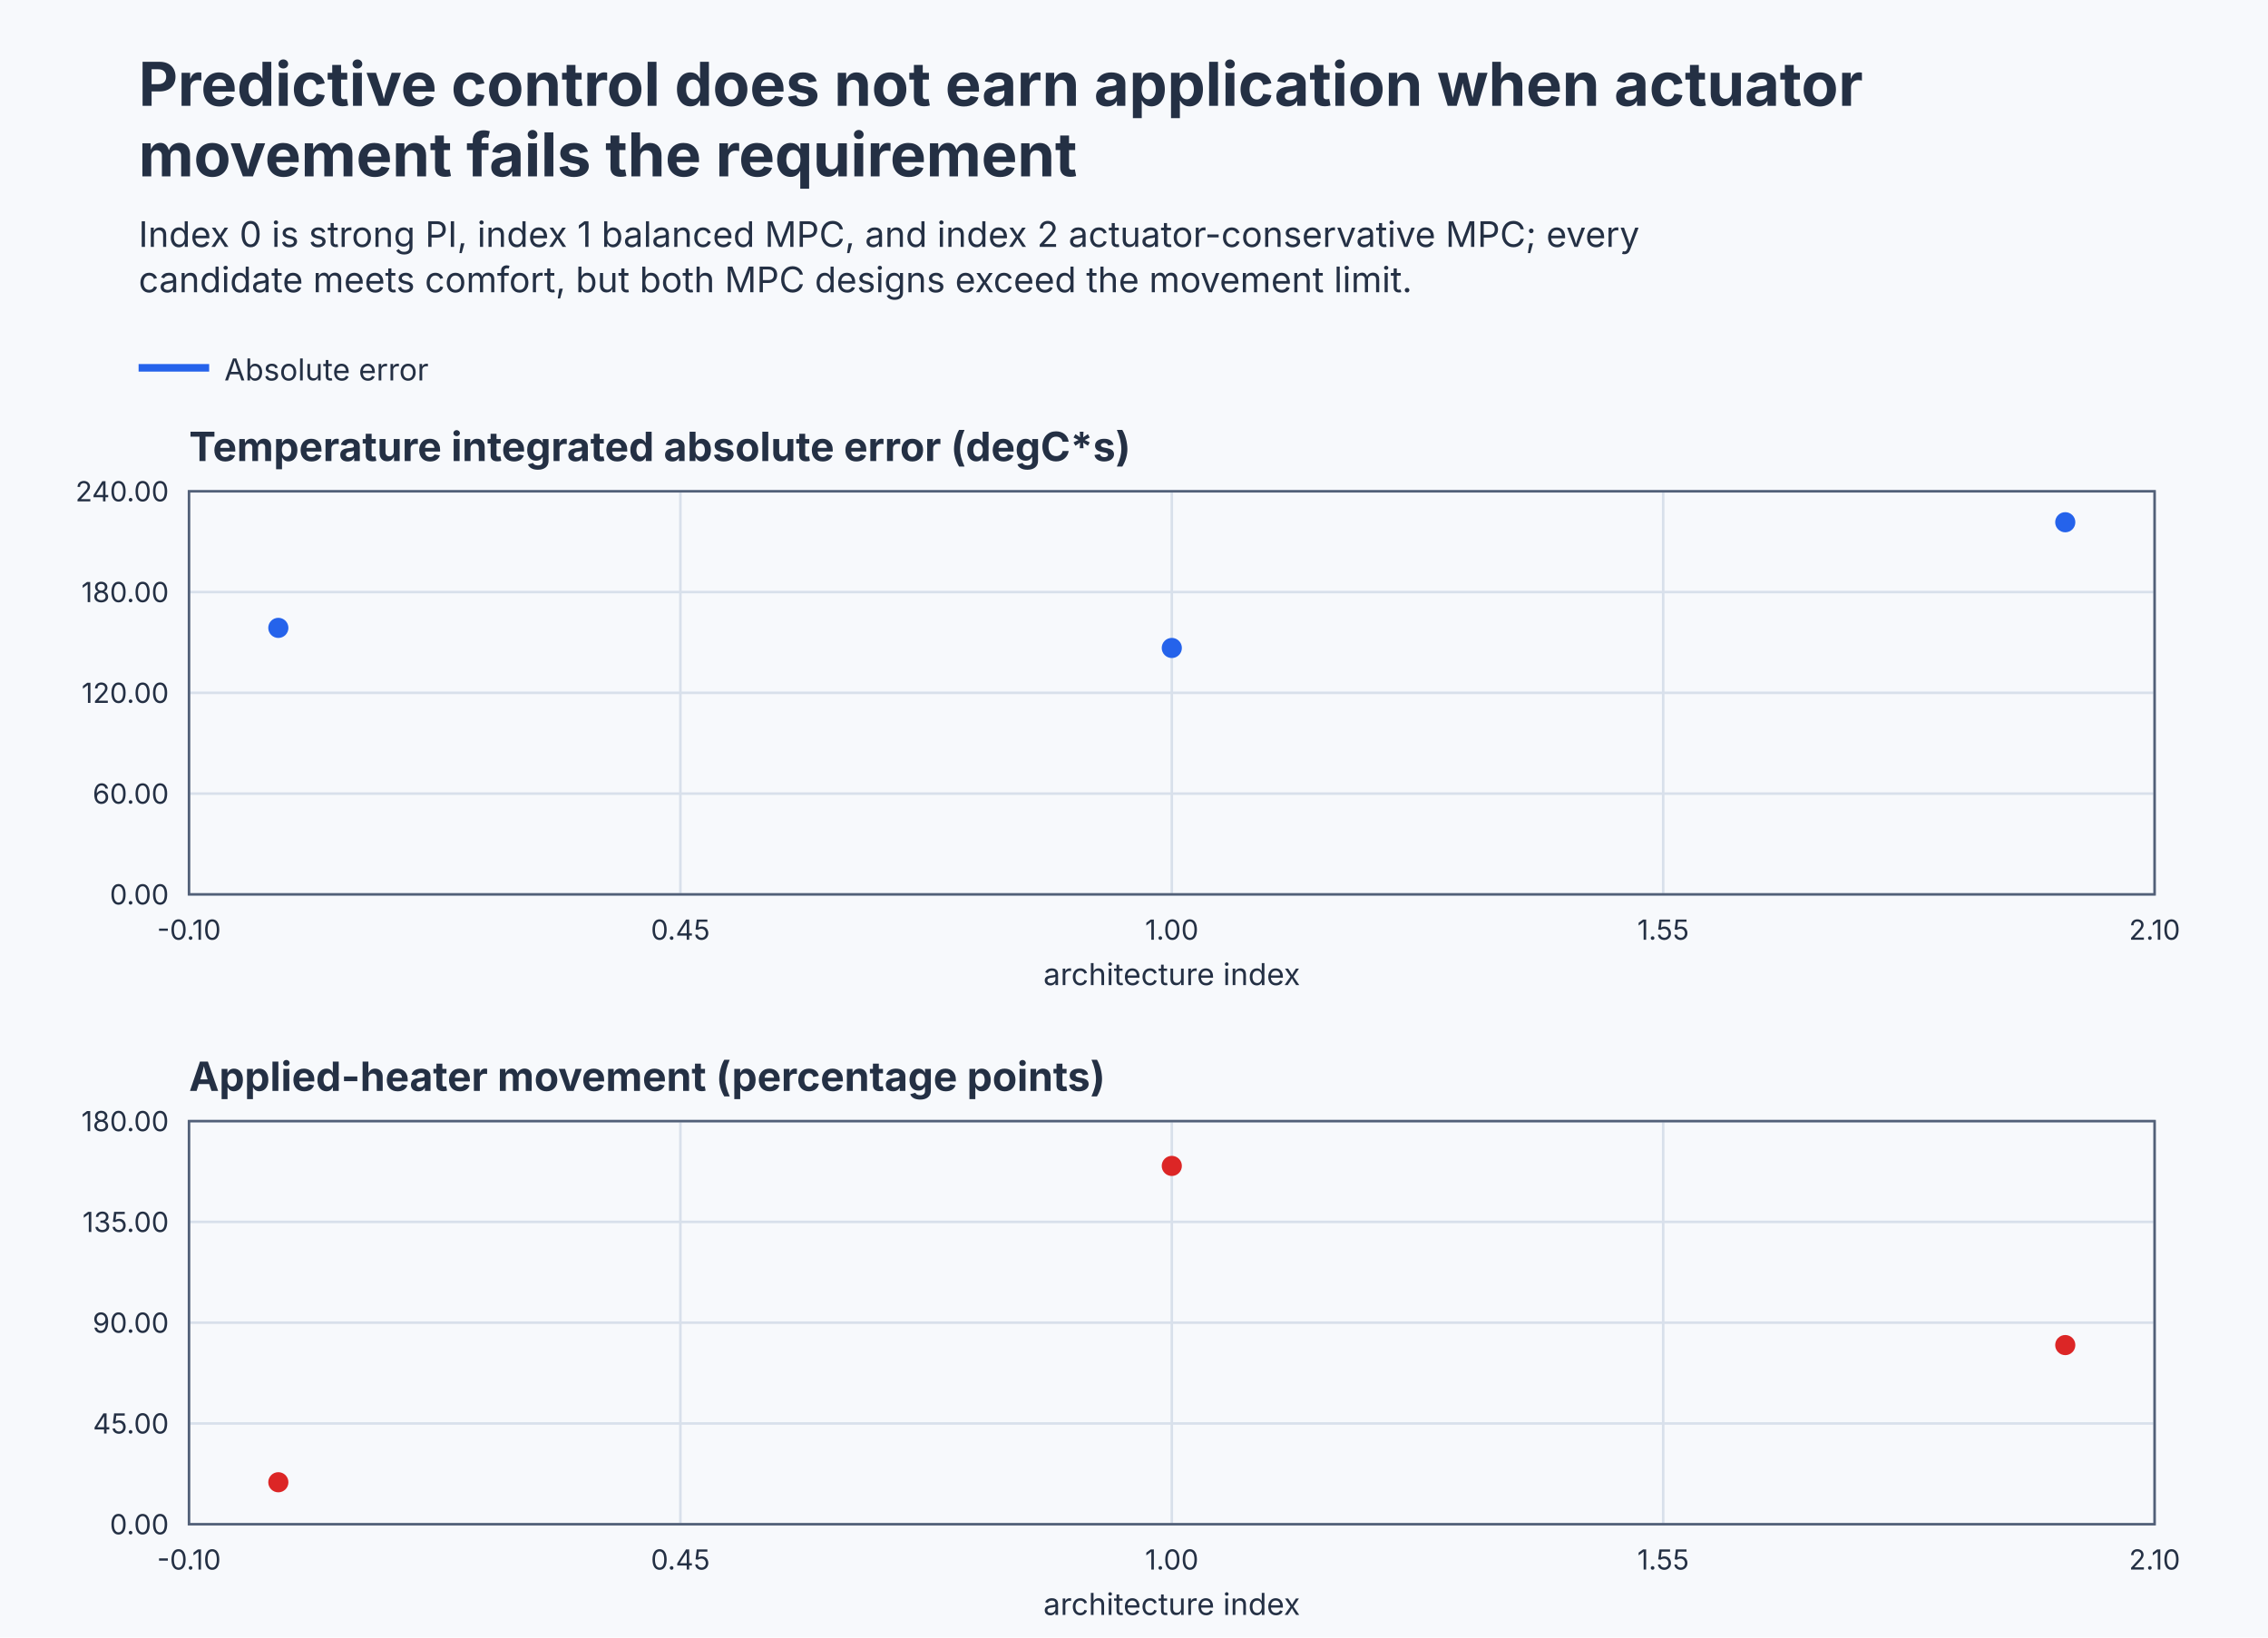
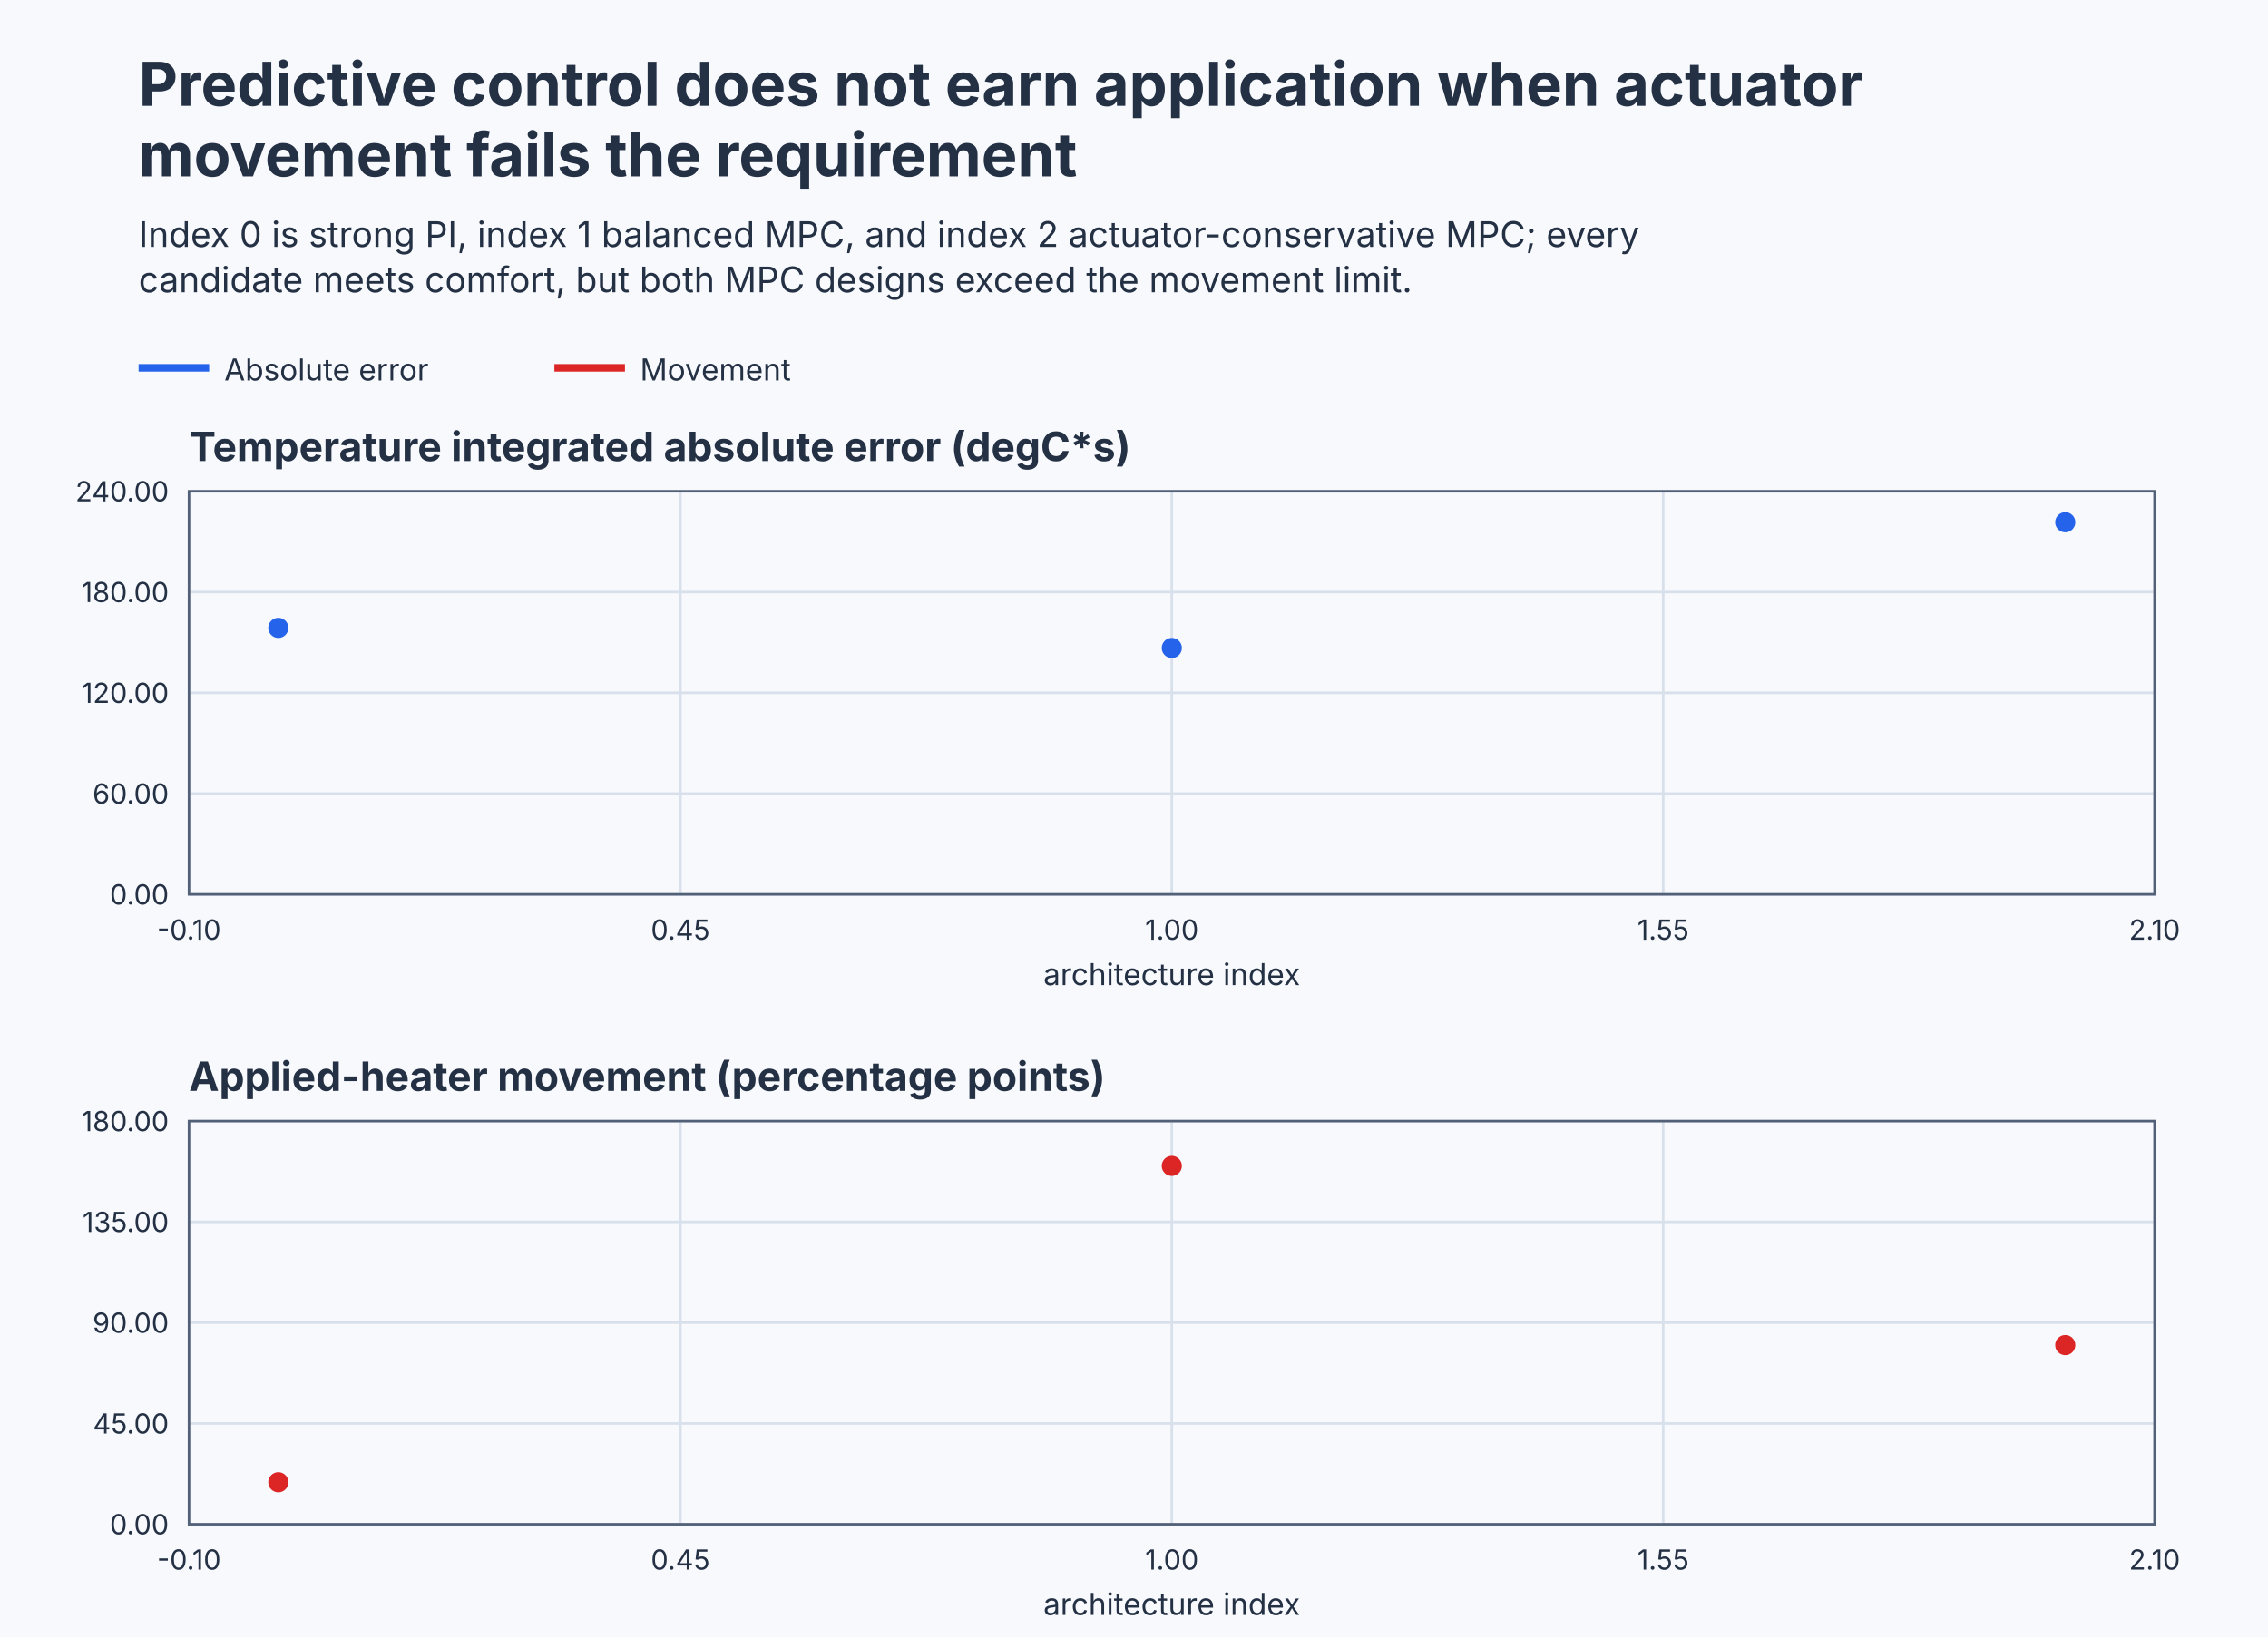
<svg xmlns="http://www.w3.org/2000/svg" role="img" aria-labelledby="title desc" viewBox="0 0 900 650">
  <defs>
    <marker id="arrow" markerWidth="8" markerHeight="8" refX="7" refY="3" orient="auto">
      <path d="M0,0 L0,6 L8,3 z" fill="#243044" />
    </marker>
  </defs>
  <rect width="900" height="650" fill="#f7f9fc" />
  <style>text{font-family:system-ui,-apple-system,sans-serif;fill:#243044} .axis{stroke:#526078;stroke-width:1} .grid{stroke:#d8e0eb;stroke-width:1}</style>
  <text x="55" y="42" font-size="24" font-weight="700">Predictive control does not earn application when actuator</text>
  <text x="55" y="70" font-size="24" font-weight="700">movement fails the requirement</text>
  <text x="55" y="98" font-size="14">Index 0 is strong PI, index 1 balanced MPC, and index 2 actuator-conservative MPC; every</text>
  <text x="55" y="116" font-size="14">candidate meets comfort, but both MPC designs exceed the movement limit.</text>
  <line x1="55" y1="146" x2="83" y2="146" stroke="#2563eb" stroke-width="3" />
  <text x="89" y="151" font-size="12">Absolute error</text>
-   <text x="75" y="183" font-size="16" font-weight="700">Temperature integrated absolute error (degC*s)</text>
+   <line x1="220" y1="146" x2="248" y2="146" stroke="#dc2626" stroke-width="3" />
+   <text x="254" y="151" font-size="12">Movement</text>
+   <text x="75" y="183.00" font-size="16" font-weight="700">Temperature integrated absolute error (degC*s)</text>
  <line class="grid" x1="75" y1="195.00" x2="855" y2="195.00" />
  <text x="67" y="199.00" text-anchor="end" font-size="11">240.00</text>
  <line class="grid" x1="75" y1="235.00" x2="855" y2="235.00" />
  <text x="67" y="239.00" text-anchor="end" font-size="11">180.00</text>
  <line class="grid" x1="75" y1="275.00" x2="855" y2="275.00" />
  <text x="67" y="279.00" text-anchor="end" font-size="11">120.00</text>
  <line class="grid" x1="75" y1="315.00" x2="855" y2="315.00" />
  <text x="67" y="319.00" text-anchor="end" font-size="11">60.00</text>
  <line class="grid" x1="75" y1="355.00" x2="855" y2="355.00" />
  <text x="67" y="359.00" text-anchor="end" font-size="11">0.00</text>
-   <line class="grid" x1="75.00" y1="195" x2="75.00" y2="355" />
-   <text x="75.00" y="373" text-anchor="middle" font-size="11">-0.10</text>
-   <line class="grid" x1="270.00" y1="195" x2="270.00" y2="355" />
-   <text x="270.00" y="373" text-anchor="middle" font-size="11">0.45</text>
-   <line class="grid" x1="465.00" y1="195" x2="465.00" y2="355" />
-   <text x="465.00" y="373" text-anchor="middle" font-size="11">1.00</text>
-   <line class="grid" x1="660.00" y1="195" x2="660.00" y2="355" />
-   <text x="660.00" y="373" text-anchor="middle" font-size="11">1.55</text>
-   <line class="grid" x1="855.00" y1="195" x2="855.00" y2="355" />
-   <text x="855.00" y="373" text-anchor="middle" font-size="11">2.10</text>
+   <line class="grid" x1="75.00" y1="195.0" x2="75.00" y2="355.0" />
+   <text x="75.00" y="373.00" text-anchor="middle" font-size="11">-0.10</text>
+   <line class="grid" x1="270.00" y1="195.0" x2="270.00" y2="355.0" />
+   <text x="270.00" y="373.00" text-anchor="middle" font-size="11">0.45</text>
+   <line class="grid" x1="465.00" y1="195.0" x2="465.00" y2="355.0" />
+   <text x="465.00" y="373.00" text-anchor="middle" font-size="11">1.00</text>
+   <line class="grid" x1="660.00" y1="195.0" x2="660.00" y2="355.0" />
+   <text x="660.00" y="373.00" text-anchor="middle" font-size="11">1.55</text>
+   <line class="grid" x1="855.00" y1="195.0" x2="855.00" y2="355.0" />
+   <text x="855.00" y="373.00" text-anchor="middle" font-size="11">2.10</text>
  <circle cx="110.45" cy="249.22" r="4" fill="#2563eb" />
  <circle cx="465.00" cy="257.19" r="4" fill="#2563eb" />
  <circle cx="819.55" cy="207.29" r="4" fill="#2563eb" />
-   <rect class="axis" x="75" y="195" width="780" height="160" fill="none" />
-   <text x="465" y="391" text-anchor="middle" font-size="12">architecture index</text>
-   <text x="75" y="433" font-size="16" font-weight="700">Applied-heater movement (percentage points)</text>
+   <rect class="axis" x="75" y="195.0" width="780" height="160.0" fill="none" />
+   <text x="465" y="391.00" text-anchor="middle" font-size="12">architecture index</text>
+   <text x="75" y="433.00" font-size="16" font-weight="700">Applied-heater movement (percentage points)</text>
  <line class="grid" x1="75" y1="445.00" x2="855" y2="445.00" />
  <text x="67" y="449.00" text-anchor="end" font-size="11">180.00</text>
  <line class="grid" x1="75" y1="485.00" x2="855" y2="485.00" />
  <text x="67" y="489.00" text-anchor="end" font-size="11">135.00</text>
  <line class="grid" x1="75" y1="525.00" x2="855" y2="525.00" />
  <text x="67" y="529.00" text-anchor="end" font-size="11">90.00</text>
  <line class="grid" x1="75" y1="565.00" x2="855" y2="565.00" />
  <text x="67" y="569.00" text-anchor="end" font-size="11">45.00</text>
  <line class="grid" x1="75" y1="605.00" x2="855" y2="605.00" />
  <text x="67" y="609.00" text-anchor="end" font-size="11">0.00</text>
-   <line class="grid" x1="75.00" y1="445" x2="75.00" y2="605" />
-   <text x="75.00" y="623" text-anchor="middle" font-size="11">-0.10</text>
-   <line class="grid" x1="270.00" y1="445" x2="270.00" y2="605" />
-   <text x="270.00" y="623" text-anchor="middle" font-size="11">0.45</text>
-   <line class="grid" x1="465.00" y1="445" x2="465.00" y2="605" />
-   <text x="465.00" y="623" text-anchor="middle" font-size="11">1.00</text>
-   <line class="grid" x1="660.00" y1="445" x2="660.00" y2="605" />
-   <text x="660.00" y="623" text-anchor="middle" font-size="11">1.55</text>
-   <line class="grid" x1="855.00" y1="445" x2="855.00" y2="605" />
-   <text x="855.00" y="623" text-anchor="middle" font-size="11">2.10</text>
+   <line class="grid" x1="75.00" y1="445.0" x2="75.00" y2="605.0" />
+   <text x="75.00" y="623.00" text-anchor="middle" font-size="11">-0.10</text>
+   <line class="grid" x1="270.00" y1="445.0" x2="270.00" y2="605.0" />
+   <text x="270.00" y="623.00" text-anchor="middle" font-size="11">0.45</text>
+   <line class="grid" x1="465.00" y1="445.0" x2="465.00" y2="605.0" />
+   <text x="465.00" y="623.00" text-anchor="middle" font-size="11">1.00</text>
+   <line class="grid" x1="660.00" y1="445.0" x2="660.00" y2="605.0" />
+   <text x="660.00" y="623.00" text-anchor="middle" font-size="11">1.55</text>
+   <line class="grid" x1="855.00" y1="445.0" x2="855.00" y2="605.0" />
+   <text x="855.00" y="623.00" text-anchor="middle" font-size="11">2.10</text>
  <circle cx="110.45" cy="588.34" r="4" fill="#dc2626" />
  <circle cx="465.00" cy="462.78" r="4" fill="#dc2626" />
  <circle cx="819.55" cy="533.89" r="4" fill="#dc2626" />
-   <rect class="axis" x="75" y="445" width="780" height="160" fill="none" />
-   <text x="465" y="641" text-anchor="middle" font-size="12">architecture index</text>
+   <rect class="axis" x="75" y="445.0" width="780" height="160.0" fill="none" />
+   <text x="465" y="641.00" text-anchor="middle" font-size="12">architecture index</text>
</svg>
